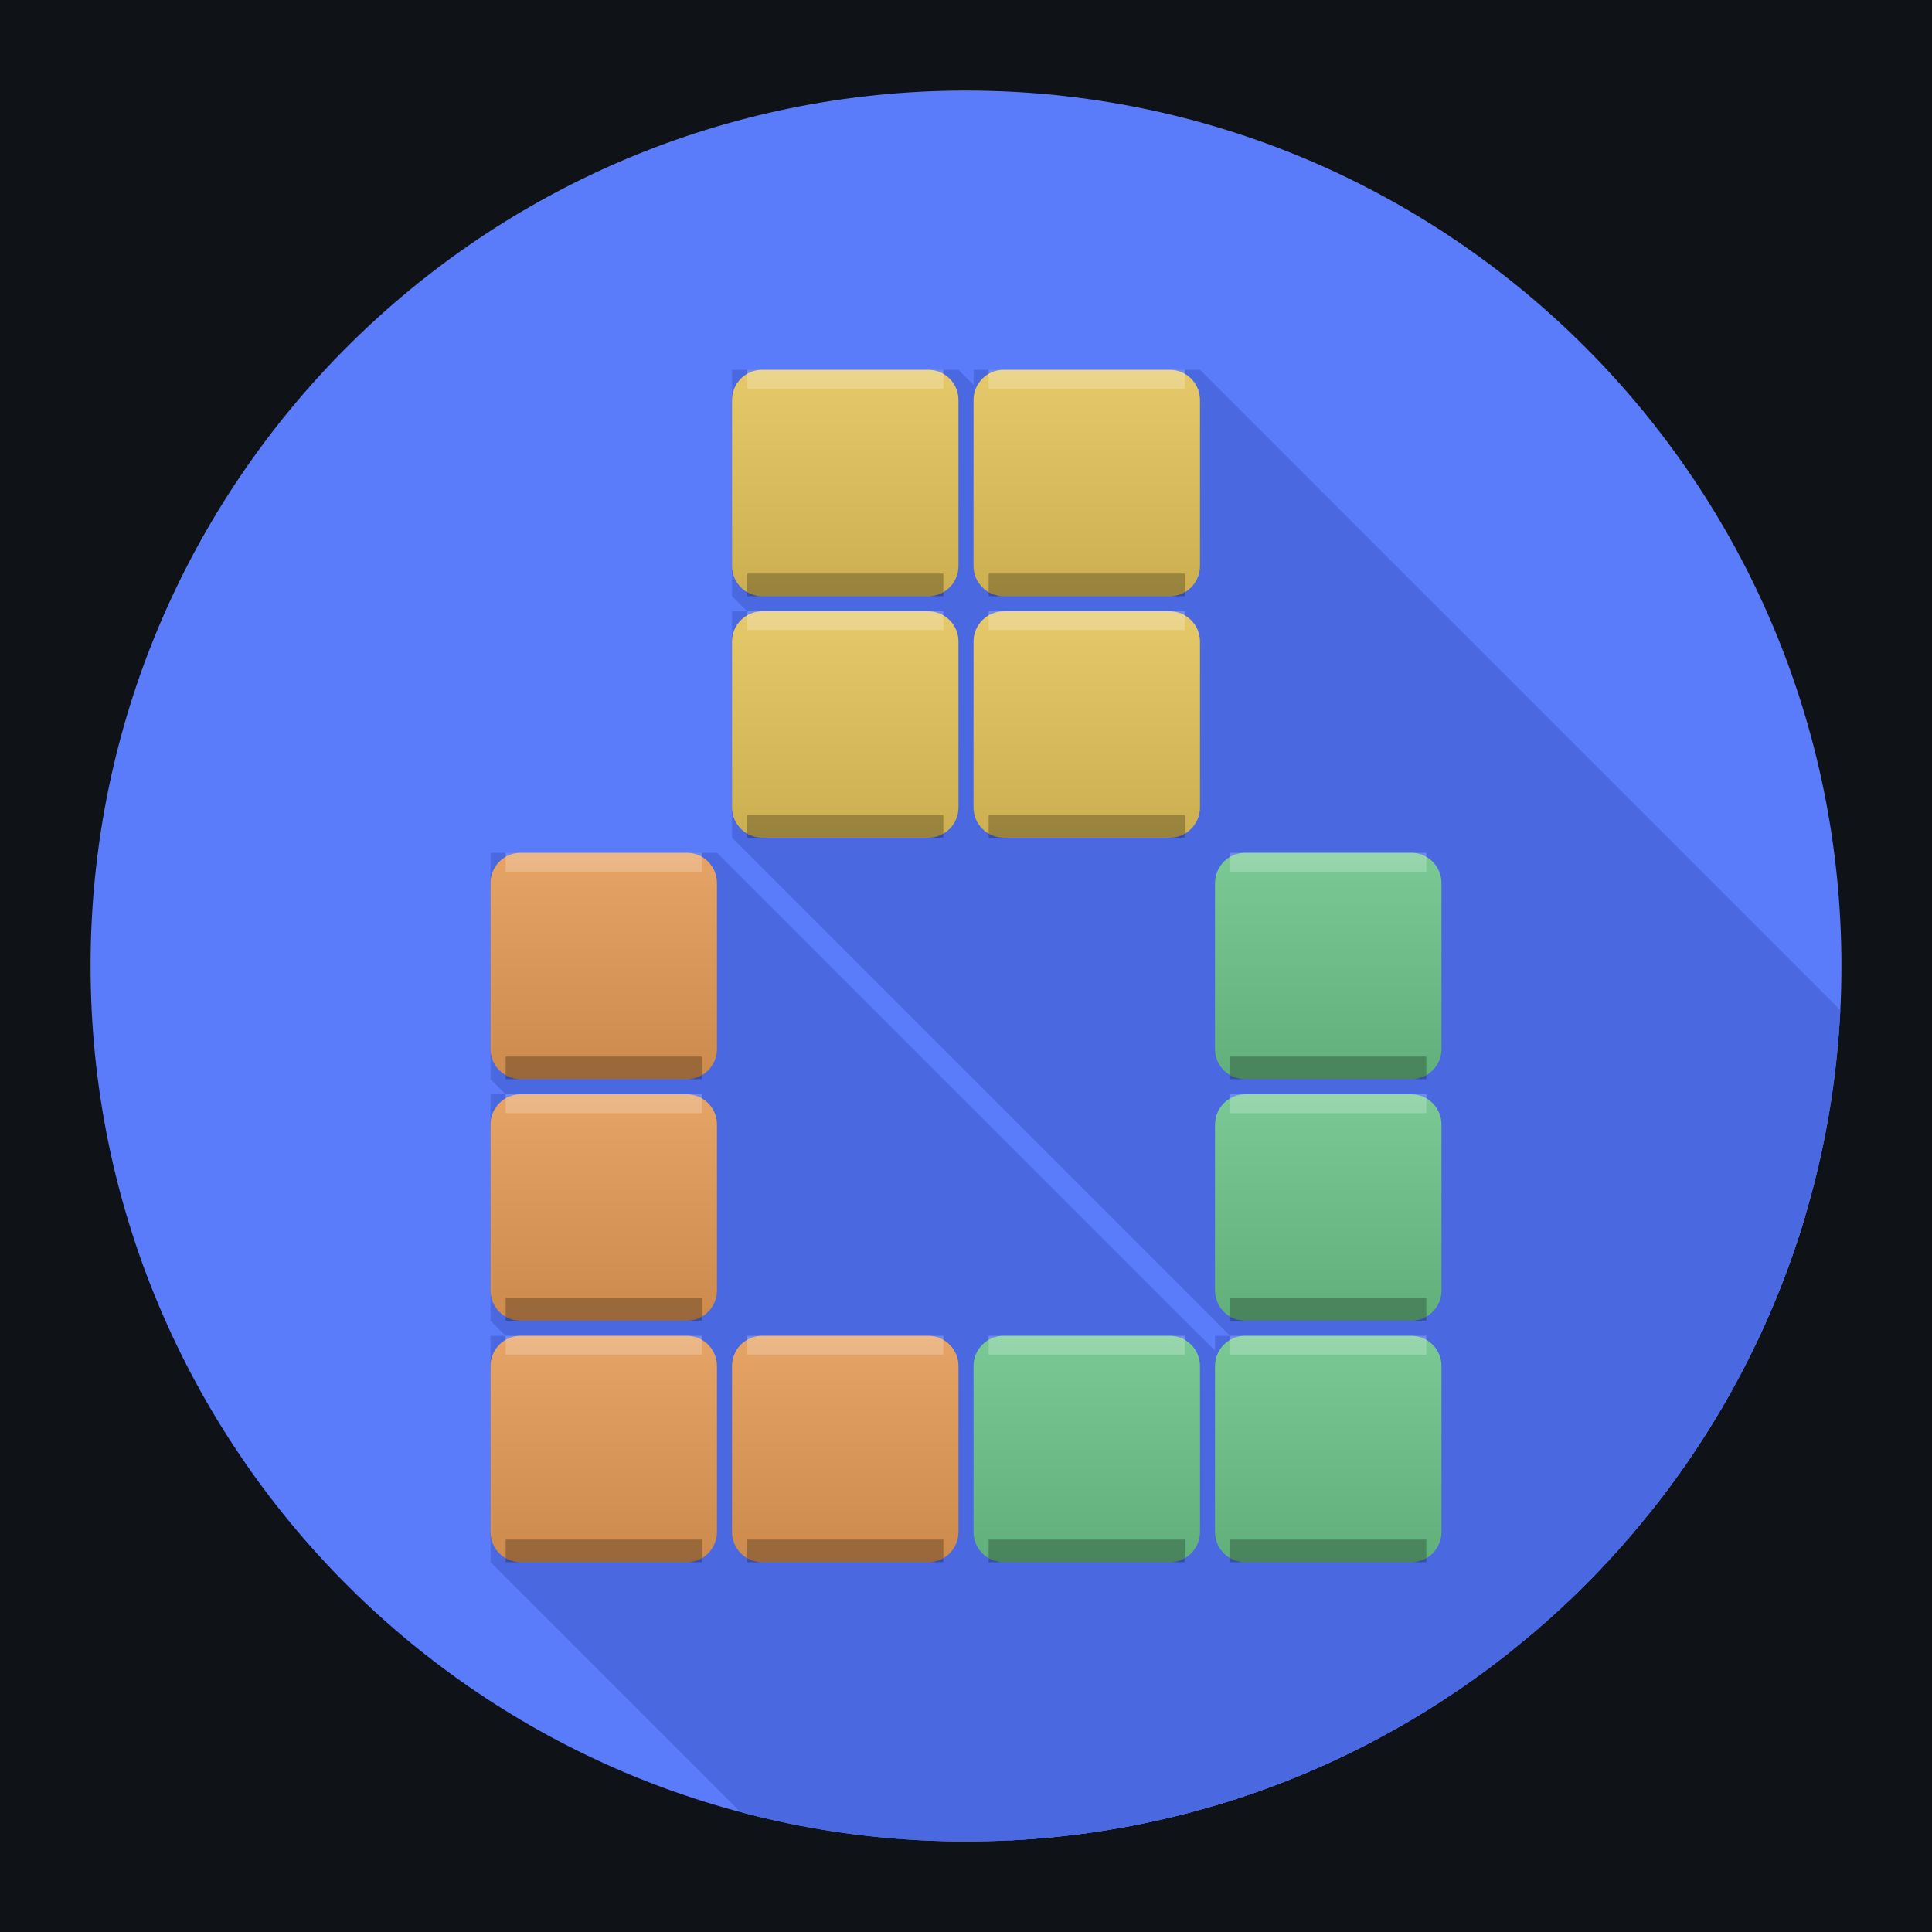
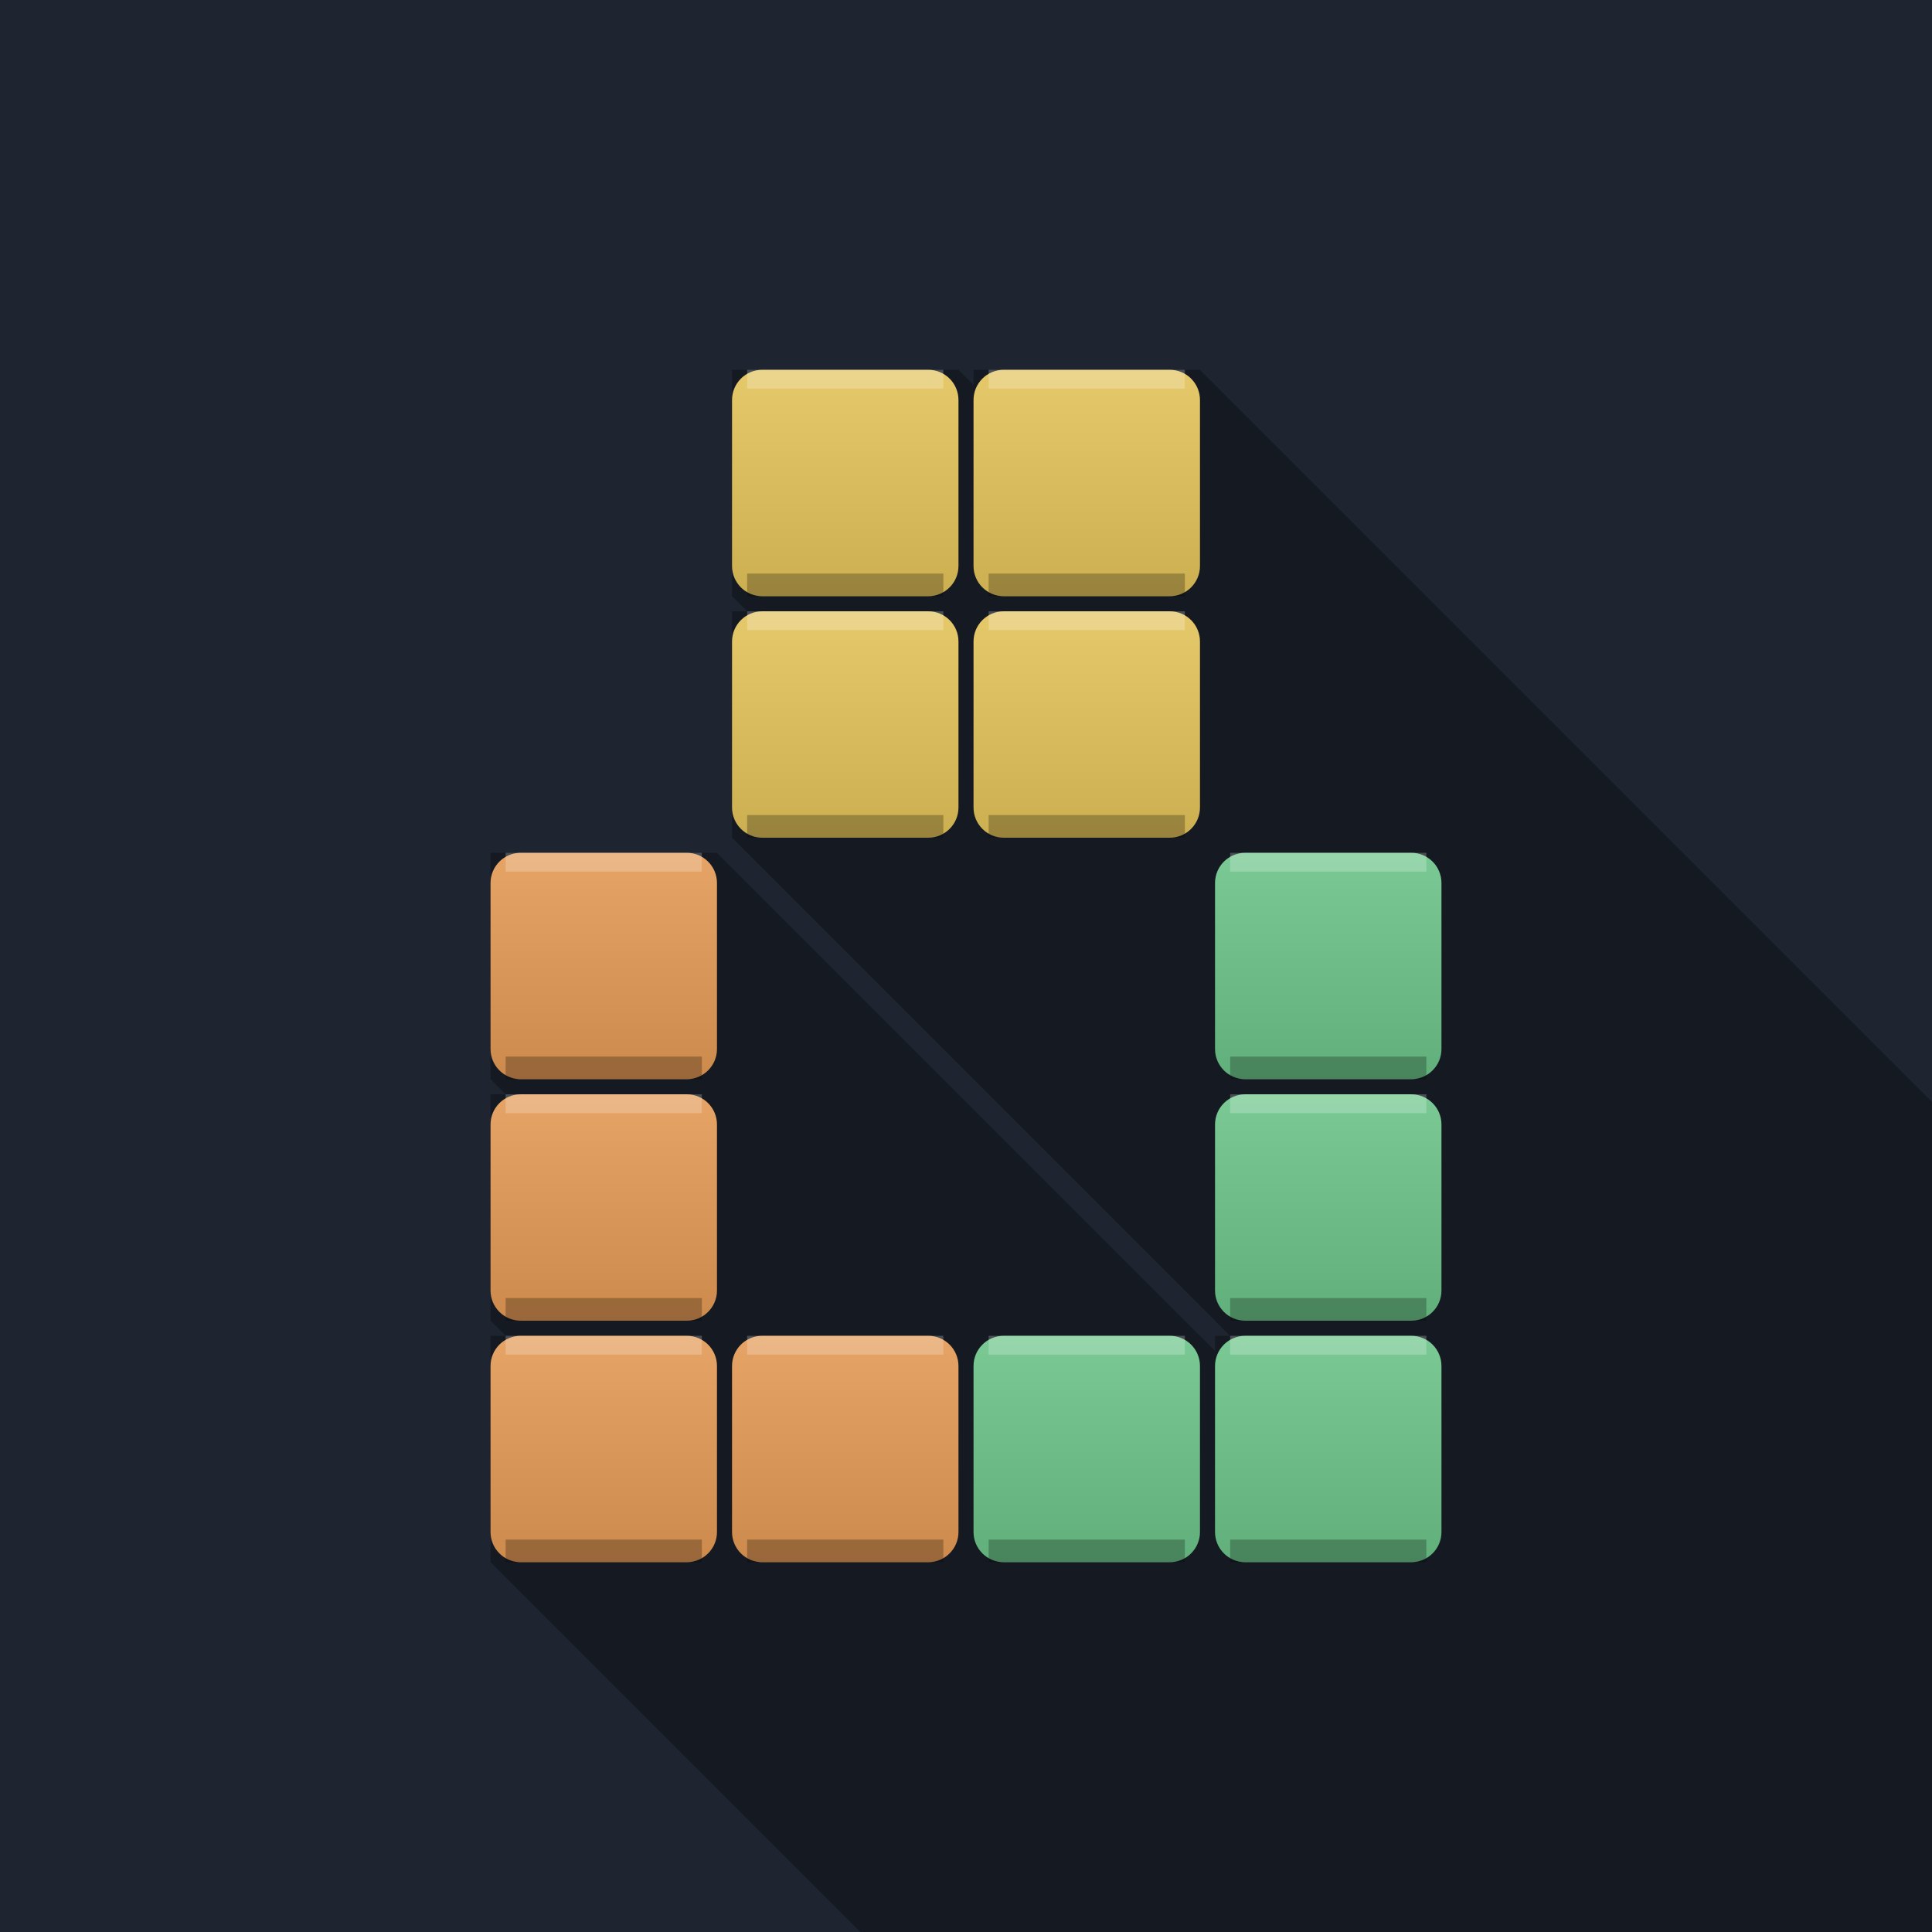
<svg xmlns="http://www.w3.org/2000/svg" viewBox="0 0 512 512">
  <defs>
    <clipPath id="bg">
-       <circle cx="256" cy="256" r="232" />
+       <rect width="512" height="512" />
    </clipPath>
    <linearGradient id="shade" x1="0" y1="0" x2="0" y2="1">
      <stop offset="0" stop-color="#fff" stop-opacity=".10" />
      <stop offset="1" stop-color="#000" stop-opacity=".10" />
    </linearGradient>
  </defs>
-   <rect width="512" height="512" fill="#0F1217" />
-   <circle cx="256" cy="256" r="232" fill="#5B7CFA" />
-   <g clip-path="url(#bg)" fill="#4A68E0">
-     <polygon points="194,158 254,98 854,698 794,758" />
-     <rect x="194" y="98" width="60" height="60" />
-     <polygon points="258,158 318,98 918,698 858,758" />
-     <rect x="258" y="98" width="60" height="60" />
-     <polygon points="194,222 254,162 854,762 794,822" />
-     <rect x="194" y="162" width="60" height="60" />
-     <polygon points="258,222 318,162 918,762 858,822" />
-     <rect x="258" y="162" width="60" height="60" />
-     <polygon points="130,286 190,226 790,826 730,886" />
-     <rect x="130" y="226" width="60" height="60" />
-     <polygon points="130,350 190,290 790,890 730,950" />
-     <rect x="130" y="290" width="60" height="60" />
-     <polygon points="130,414 190,354 790,954 730,1014" />
-     <rect x="130" y="354" width="60" height="60" />
-     <polygon points="194,414 254,354 854,954 794,1014" />
-     <rect x="194" y="354" width="60" height="60" />
-     <polygon points="322,286 382,226 982,826 922,886" />
-     <rect x="322" y="226" width="60" height="60" />
-     <polygon points="322,350 382,290 982,890 922,950" />
-     <rect x="322" y="290" width="60" height="60" />
-     <polygon points="322,414 382,354 982,954 922,1014" />
-     <rect x="322" y="354" width="60" height="60" />
-     <polygon points="258,414 318,354 918,954 858,1014" />
-     <rect x="258" y="354" width="60" height="60" />
+   <rect width="512" height="512" fill="#1E2530" />
+   <g clip-path="url(#bg)">
+     <g transform="translate(256 256) scale(1) translate(-256 -256)" fill="#151A22">
+       <polygon points="194,158 254,98 854,698 794,758" />
+       <rect x="194" y="98" width="60" height="60" />
+       <polygon points="258,158 318,98 918,698 858,758" />
+       <rect x="258" y="98" width="60" height="60" />
+       <polygon points="194,222 254,162 854,762 794,822" />
+       <rect x="194" y="162" width="60" height="60" />
+       <polygon points="258,222 318,162 918,762 858,822" />
+       <rect x="258" y="162" width="60" height="60" />
+       <polygon points="130,286 190,226 790,826 730,886" />
+       <rect x="130" y="226" width="60" height="60" />
+       <polygon points="130,350 190,290 790,890 730,950" />
+       <rect x="130" y="290" width="60" height="60" />
+       <polygon points="130,414 190,354 790,954 730,1014" />
+       <rect x="130" y="354" width="60" height="60" />
+       <polygon points="194,414 254,354 854,954 794,1014" />
+       <rect x="194" y="354" width="60" height="60" />
+       <polygon points="322,286 382,226 982,826 922,886" />
+       <rect x="322" y="226" width="60" height="60" />
+       <polygon points="322,350 382,290 982,890 922,950" />
+       <rect x="322" y="290" width="60" height="60" />
+       <polygon points="322,414 382,354 982,954 922,1014" />
+       <rect x="322" y="354" width="60" height="60" />
+       <polygon points="258,414 318,354 918,954 858,1014" />
+       <rect x="258" y="354" width="60" height="60" />
+     </g>
  </g>
-   <g>
-     <rect x="194" y="98" width="60" height="60" rx="8" fill="#E3C35A" />
-     <rect x="194" y="98" width="60" height="60" rx="8" fill="url(#shade)" />
-     <rect x="198" y="98" width="52" height="5" fill="#fff" opacity=".22" />
-     <rect x="198" y="152" width="52" height="6" fill="#000" opacity=".25" />
-   </g>
-   <g>
-     <rect x="258" y="98" width="60" height="60" rx="8" fill="#E3C35A" />
-     <rect x="258" y="98" width="60" height="60" rx="8" fill="url(#shade)" />
-     <rect x="262" y="98" width="52" height="5" fill="#fff" opacity=".22" />
-     <rect x="262" y="152" width="52" height="6" fill="#000" opacity=".25" />
-   </g>
-   <g>
-     <rect x="194" y="162" width="60" height="60" rx="8" fill="#E3C35A" />
-     <rect x="194" y="162" width="60" height="60" rx="8" fill="url(#shade)" />
-     <rect x="198" y="162" width="52" height="5" fill="#fff" opacity=".22" />
-     <rect x="198" y="216" width="52" height="6" fill="#000" opacity=".25" />
-   </g>
-   <g>
-     <rect x="258" y="162" width="60" height="60" rx="8" fill="#E3C35A" />
-     <rect x="258" y="162" width="60" height="60" rx="8" fill="url(#shade)" />
-     <rect x="262" y="162" width="52" height="5" fill="#fff" opacity=".22" />
-     <rect x="262" y="216" width="52" height="6" fill="#000" opacity=".25" />
-   </g>
-   <g>
-     <rect x="130" y="226" width="60" height="60" rx="8" fill="#E39A55" />
-     <rect x="130" y="226" width="60" height="60" rx="8" fill="url(#shade)" />
-     <rect x="134" y="226" width="52" height="5" fill="#fff" opacity=".22" />
-     <rect x="134" y="280" width="52" height="6" fill="#000" opacity=".25" />
-   </g>
-   <g>
-     <rect x="130" y="290" width="60" height="60" rx="8" fill="#E39A55" />
-     <rect x="130" y="290" width="60" height="60" rx="8" fill="url(#shade)" />
-     <rect x="134" y="290" width="52" height="5" fill="#fff" opacity=".22" />
-     <rect x="134" y="344" width="52" height="6" fill="#000" opacity=".25" />
-   </g>
-   <g>
-     <rect x="130" y="354" width="60" height="60" rx="8" fill="#E39A55" />
-     <rect x="130" y="354" width="60" height="60" rx="8" fill="url(#shade)" />
-     <rect x="134" y="354" width="52" height="5" fill="#fff" opacity=".22" />
-     <rect x="134" y="408" width="52" height="6" fill="#000" opacity=".25" />
-   </g>
-   <g>
-     <rect x="194" y="354" width="60" height="60" rx="8" fill="#E39A55" />
-     <rect x="194" y="354" width="60" height="60" rx="8" fill="url(#shade)" />
-     <rect x="198" y="354" width="52" height="5" fill="#fff" opacity=".22" />
-     <rect x="198" y="408" width="52" height="6" fill="#000" opacity=".25" />
-   </g>
-   <g>
-     <rect x="322" y="226" width="60" height="60" rx="8" fill="#6CC489" />
-     <rect x="322" y="226" width="60" height="60" rx="8" fill="url(#shade)" />
-     <rect x="326" y="226" width="52" height="5" fill="#fff" opacity=".22" />
-     <rect x="326" y="280" width="52" height="6" fill="#000" opacity=".25" />
-   </g>
-   <g>
-     <rect x="322" y="290" width="60" height="60" rx="8" fill="#6CC489" />
-     <rect x="322" y="290" width="60" height="60" rx="8" fill="url(#shade)" />
-     <rect x="326" y="290" width="52" height="5" fill="#fff" opacity=".22" />
-     <rect x="326" y="344" width="52" height="6" fill="#000" opacity=".25" />
-   </g>
-   <g>
-     <rect x="322" y="354" width="60" height="60" rx="8" fill="#6CC489" />
-     <rect x="322" y="354" width="60" height="60" rx="8" fill="url(#shade)" />
-     <rect x="326" y="354" width="52" height="5" fill="#fff" opacity=".22" />
-     <rect x="326" y="408" width="52" height="6" fill="#000" opacity=".25" />
-   </g>
-   <g>
-     <rect x="258" y="354" width="60" height="60" rx="8" fill="#6CC489" />
-     <rect x="258" y="354" width="60" height="60" rx="8" fill="url(#shade)" />
-     <rect x="262" y="354" width="52" height="5" fill="#fff" opacity=".22" />
-     <rect x="262" y="408" width="52" height="6" fill="#000" opacity=".25" />
+   <g transform="translate(256 256) scale(1) translate(-256 -256)">
+     <g>
+       <rect x="194" y="98" width="60" height="60" rx="8" fill="#E3C35A" />
+       <rect x="194" y="98" width="60" height="60" rx="8" fill="url(#shade)" />
+       <rect x="198" y="98" width="52" height="5" fill="#fff" opacity=".22" />
+       <rect x="198" y="152" width="52" height="6" fill="#000" opacity=".25" />
+     </g>
+     <g>
+       <rect x="258" y="98" width="60" height="60" rx="8" fill="#E3C35A" />
+       <rect x="258" y="98" width="60" height="60" rx="8" fill="url(#shade)" />
+       <rect x="262" y="98" width="52" height="5" fill="#fff" opacity=".22" />
+       <rect x="262" y="152" width="52" height="6" fill="#000" opacity=".25" />
+     </g>
+     <g>
+       <rect x="194" y="162" width="60" height="60" rx="8" fill="#E3C35A" />
+       <rect x="194" y="162" width="60" height="60" rx="8" fill="url(#shade)" />
+       <rect x="198" y="162" width="52" height="5" fill="#fff" opacity=".22" />
+       <rect x="198" y="216" width="52" height="6" fill="#000" opacity=".25" />
+     </g>
+     <g>
+       <rect x="258" y="162" width="60" height="60" rx="8" fill="#E3C35A" />
+       <rect x="258" y="162" width="60" height="60" rx="8" fill="url(#shade)" />
+       <rect x="262" y="162" width="52" height="5" fill="#fff" opacity=".22" />
+       <rect x="262" y="216" width="52" height="6" fill="#000" opacity=".25" />
+     </g>
+     <g>
+       <rect x="130" y="226" width="60" height="60" rx="8" fill="#E39A55" />
+       <rect x="130" y="226" width="60" height="60" rx="8" fill="url(#shade)" />
+       <rect x="134" y="226" width="52" height="5" fill="#fff" opacity=".22" />
+       <rect x="134" y="280" width="52" height="6" fill="#000" opacity=".25" />
+     </g>
+     <g>
+       <rect x="130" y="290" width="60" height="60" rx="8" fill="#E39A55" />
+       <rect x="130" y="290" width="60" height="60" rx="8" fill="url(#shade)" />
+       <rect x="134" y="290" width="52" height="5" fill="#fff" opacity=".22" />
+       <rect x="134" y="344" width="52" height="6" fill="#000" opacity=".25" />
+     </g>
+     <g>
+       <rect x="130" y="354" width="60" height="60" rx="8" fill="#E39A55" />
+       <rect x="130" y="354" width="60" height="60" rx="8" fill="url(#shade)" />
+       <rect x="134" y="354" width="52" height="5" fill="#fff" opacity=".22" />
+       <rect x="134" y="408" width="52" height="6" fill="#000" opacity=".25" />
+     </g>
+     <g>
+       <rect x="194" y="354" width="60" height="60" rx="8" fill="#E39A55" />
+       <rect x="194" y="354" width="60" height="60" rx="8" fill="url(#shade)" />
+       <rect x="198" y="354" width="52" height="5" fill="#fff" opacity=".22" />
+       <rect x="198" y="408" width="52" height="6" fill="#000" opacity=".25" />
+     </g>
+     <g>
+       <rect x="322" y="226" width="60" height="60" rx="8" fill="#6CC489" />
+       <rect x="322" y="226" width="60" height="60" rx="8" fill="url(#shade)" />
+       <rect x="326" y="226" width="52" height="5" fill="#fff" opacity=".22" />
+       <rect x="326" y="280" width="52" height="6" fill="#000" opacity=".25" />
+     </g>
+     <g>
+       <rect x="322" y="290" width="60" height="60" rx="8" fill="#6CC489" />
+       <rect x="322" y="290" width="60" height="60" rx="8" fill="url(#shade)" />
+       <rect x="326" y="290" width="52" height="5" fill="#fff" opacity=".22" />
+       <rect x="326" y="344" width="52" height="6" fill="#000" opacity=".25" />
+     </g>
+     <g>
+       <rect x="322" y="354" width="60" height="60" rx="8" fill="#6CC489" />
+       <rect x="322" y="354" width="60" height="60" rx="8" fill="url(#shade)" />
+       <rect x="326" y="354" width="52" height="5" fill="#fff" opacity=".22" />
+       <rect x="326" y="408" width="52" height="6" fill="#000" opacity=".25" />
+     </g>
+     <g>
+       <rect x="258" y="354" width="60" height="60" rx="8" fill="#6CC489" />
+       <rect x="258" y="354" width="60" height="60" rx="8" fill="url(#shade)" />
+       <rect x="262" y="354" width="52" height="5" fill="#fff" opacity=".22" />
+       <rect x="262" y="408" width="52" height="6" fill="#000" opacity=".25" />
+     </g>
  </g>
</svg>
